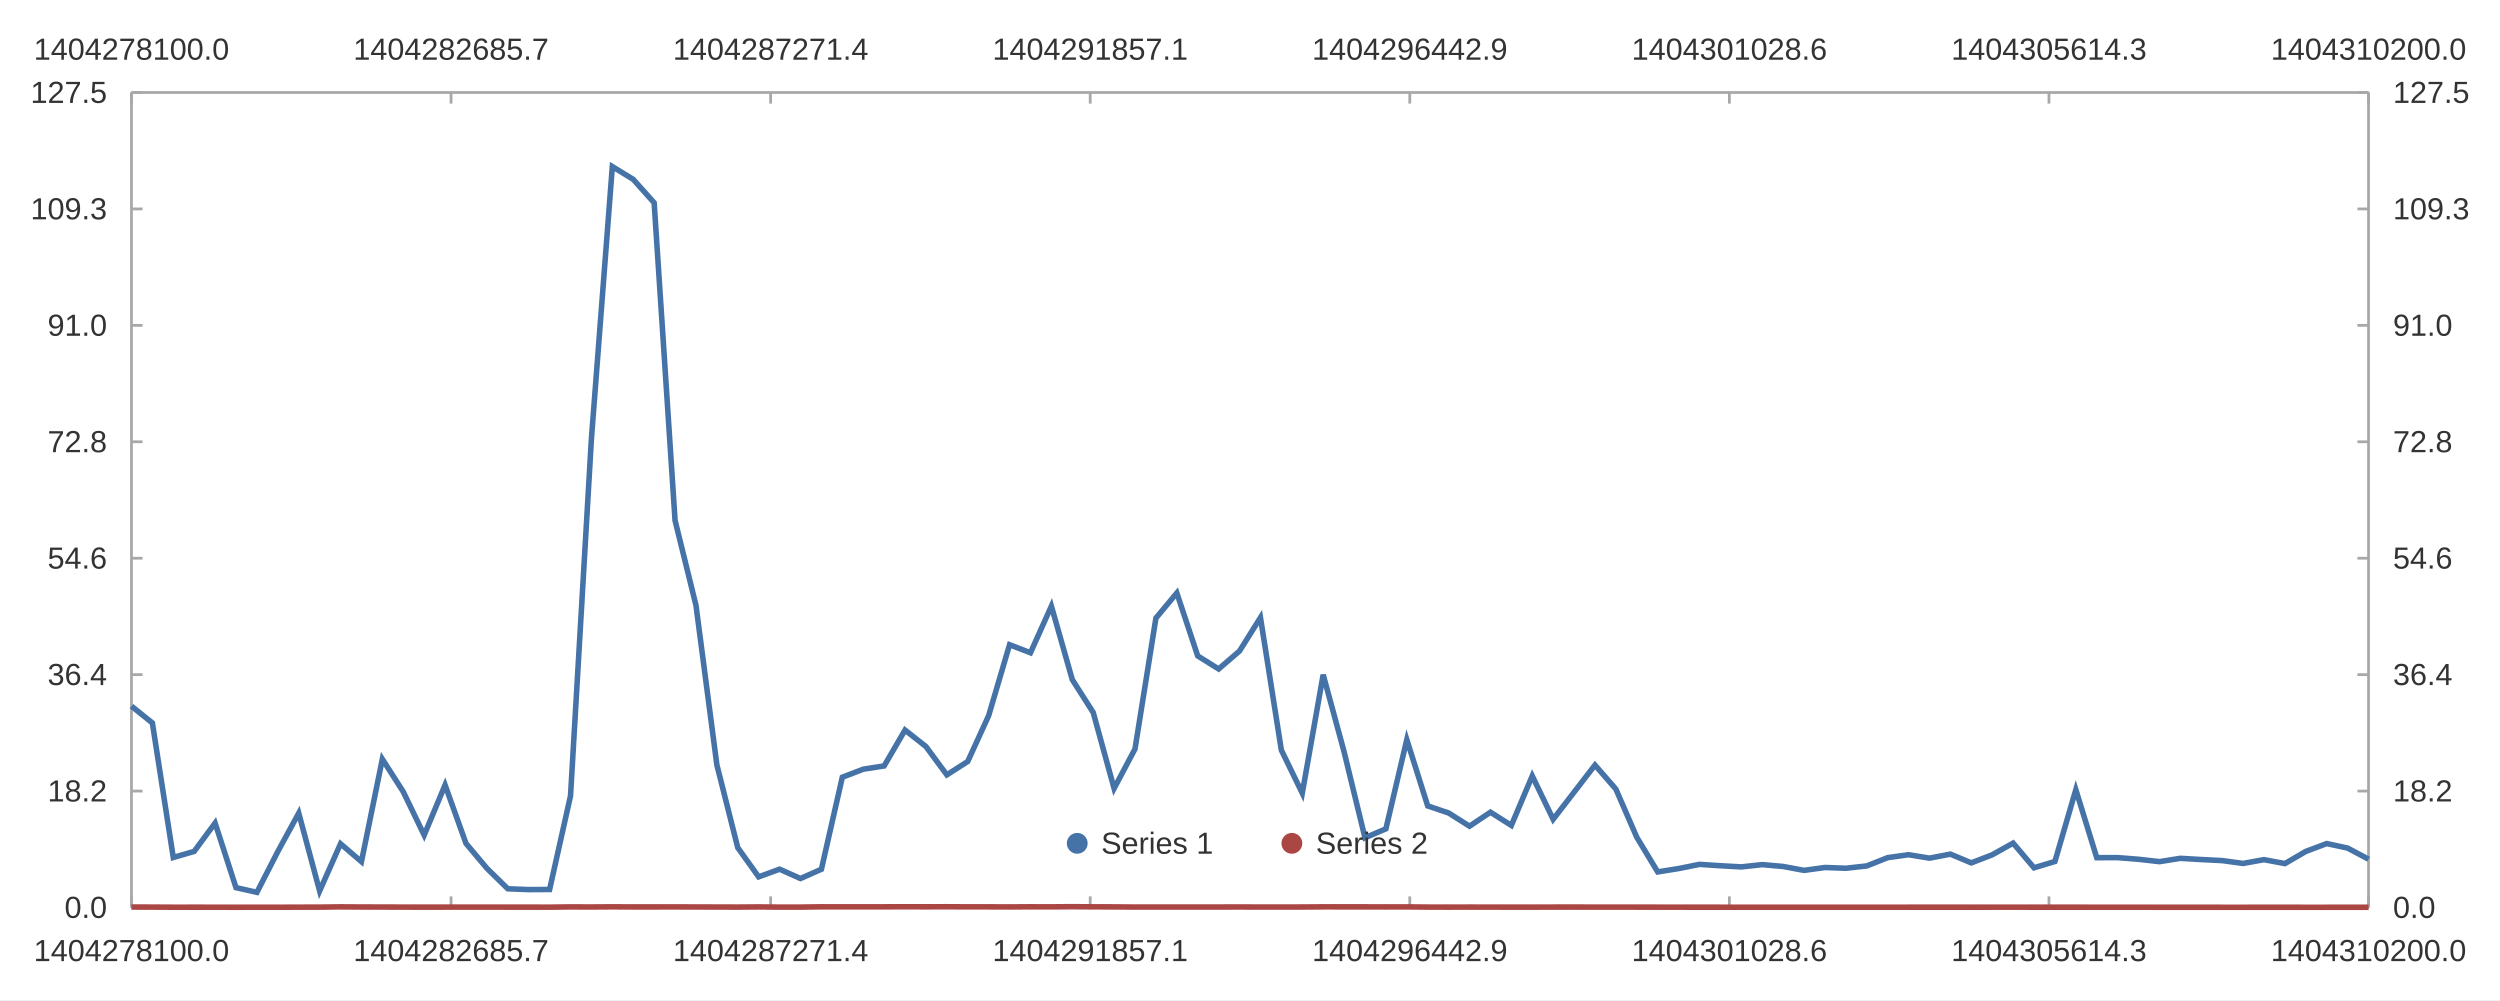
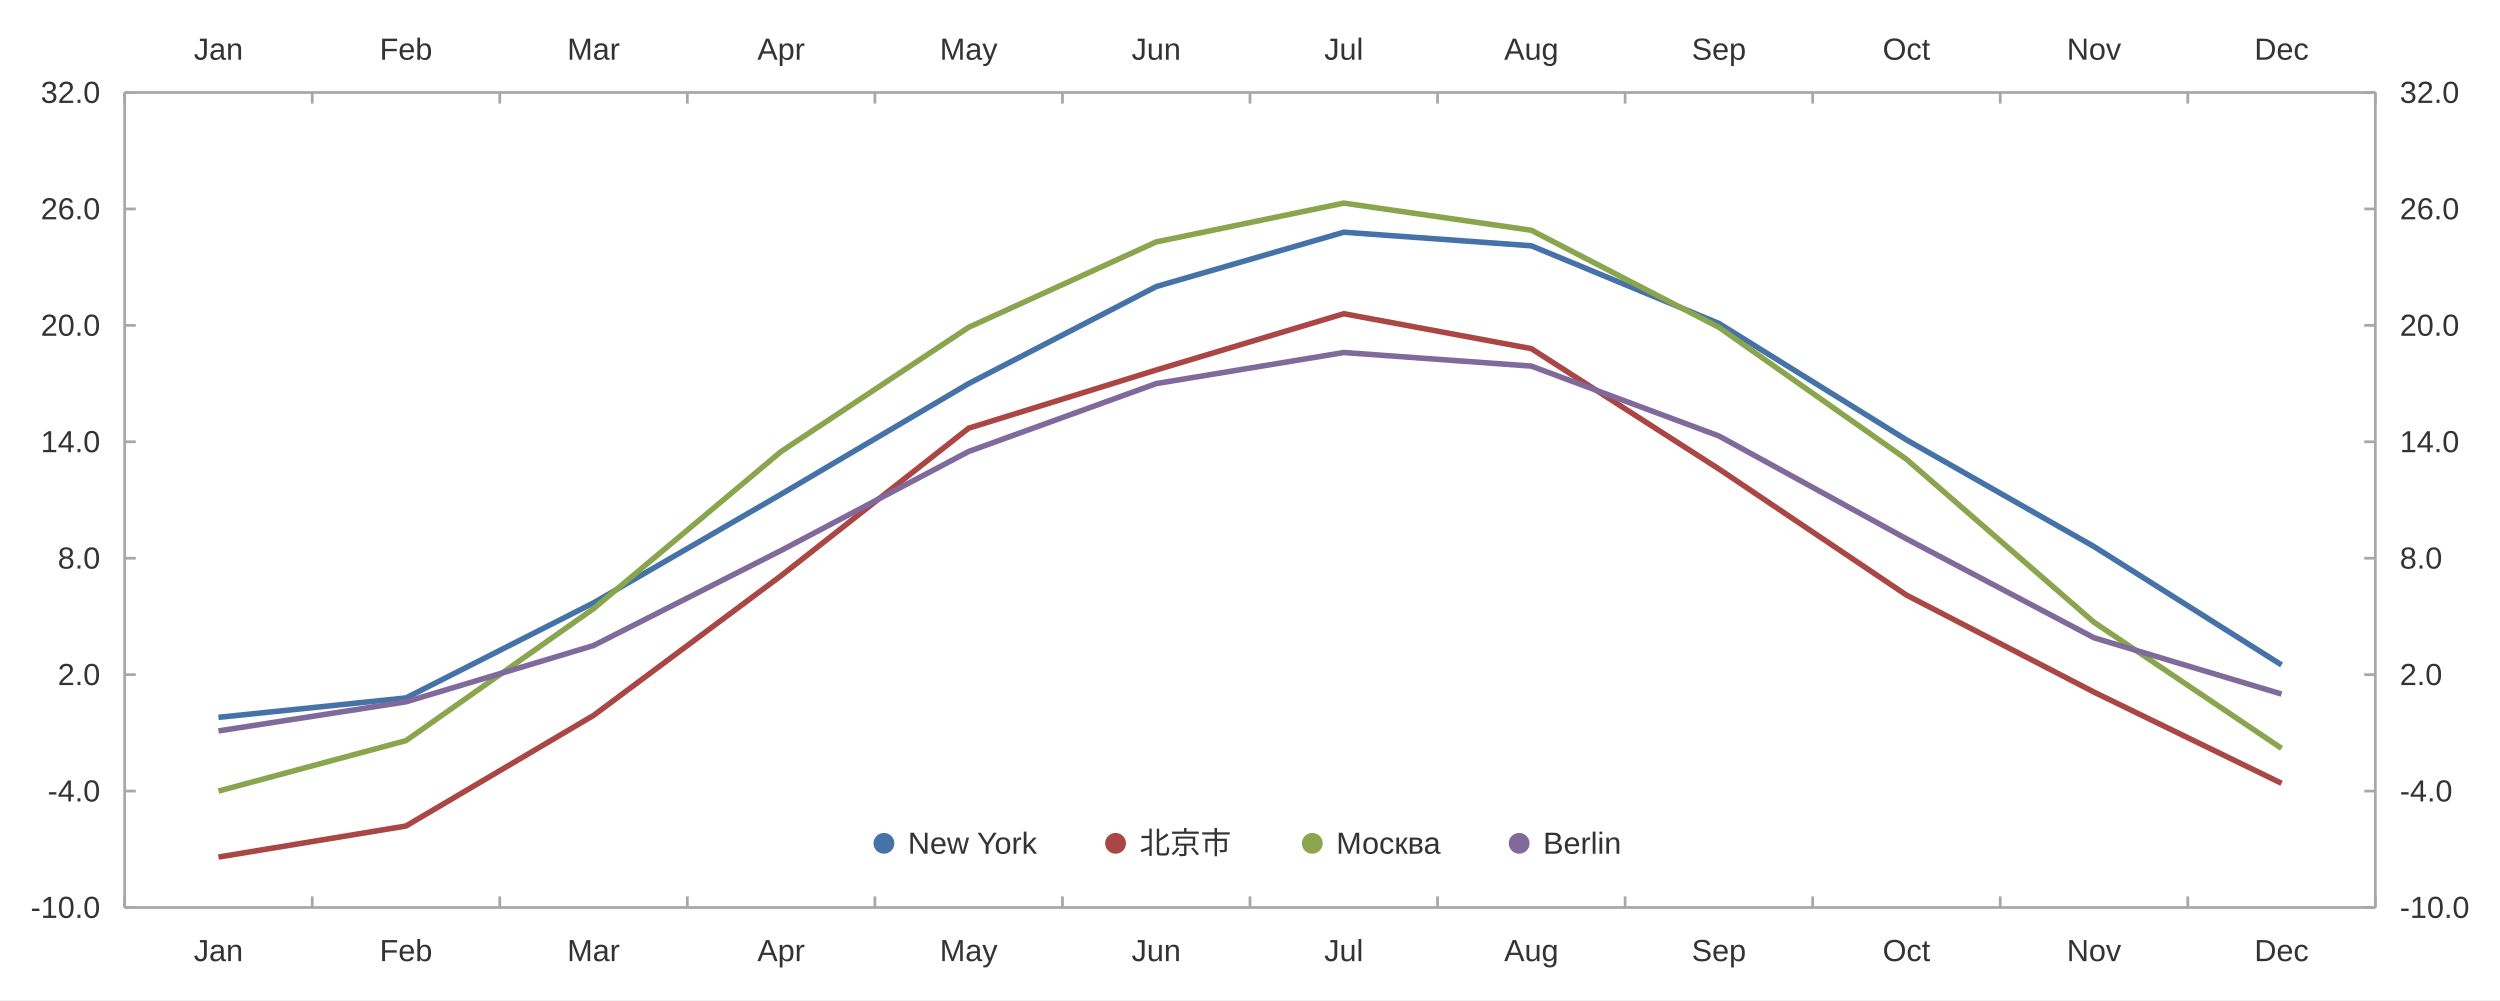
<svg xmlns="http://www.w3.org/2000/svg" width="1200" height="480" viewBox="0 0 1200.0 480.0">
  <rect width="1200" height="480" fill="#ffffff" />
-   <path stroke-width="1.333" stroke="#a8a8a8" fill="none" d="M63.103 44.4 L1136.897 44.4 " />
-   <path stroke-width="1.333" stroke="#a8a8a8" fill="none" d="M63.103 44.4 L63.103 49.733 " />
-   <path stroke-width="1.333" stroke="#a8a8a8" fill="none" d="M216.502 44.4 L216.502 49.733 " />
-   <path stroke-width="1.333" stroke="#a8a8a8" fill="none" d="M369.901 44.4 L369.901 49.733 " />
-   <path stroke-width="1.333" stroke="#a8a8a8" fill="none" d="M523.3 44.4 L523.3 49.733 " />
-   <path stroke-width="1.333" stroke="#a8a8a8" fill="none" d="M676.7 44.4 L676.7 49.733 " />
-   <path stroke-width="1.333" stroke="#a8a8a8" fill="none" d="M830.099 44.4 L830.099 49.733 " />
-   <path stroke-width="1.333" stroke="#a8a8a8" fill="none" d="M983.498 44.4 L983.498 49.733 " />
-   <path stroke-width="1.333" stroke="#a8a8a8" fill="none" d="M1136.897 44.4 L1136.897 49.733 " />
-   <text x="16.205" y="28.667" fill="#333333" font-size="14.667" font-family="Arial,Helvetica,'Helvetica Neue',sans-serif">1404278100.0</text>
-   <text x="169.604" y="28.667" fill="#333333" font-size="14.667" font-family="Arial,Helvetica,'Helvetica Neue',sans-serif">1404282685.7</text>
-   <text x="323.003" y="28.667" fill="#333333" font-size="14.667" font-family="Arial,Helvetica,'Helvetica Neue',sans-serif">1404287271.4</text>
-   <text x="476.402" y="28.667" fill="#333333" font-size="14.667" font-family="Arial,Helvetica,'Helvetica Neue',sans-serif">1404291857.1</text>
-   <text x="629.801" y="28.667" fill="#333333" font-size="14.667" font-family="Arial,Helvetica,'Helvetica Neue',sans-serif">1404296442.9</text>
-   <text x="783.2" y="28.667" fill="#333333" font-size="14.667" font-family="Arial,Helvetica,'Helvetica Neue',sans-serif">1404301028.6</text>
-   <text x="936.599" y="28.667" fill="#333333" font-size="14.667" font-family="Arial,Helvetica,'Helvetica Neue',sans-serif">1404305614.3</text>
-   <text x="1089.998" y="28.667" fill="#333333" font-size="14.667" font-family="Arial,Helvetica,'Helvetica Neue',sans-serif">1404310200.0</text>
-   <path stroke-width="1.333" stroke="#a8a8a8" fill="none" d="M1136.897 44.4 L1136.897 435.6 " />
-   <path stroke-width="1.333" stroke="#a8a8a8" fill="none" d="M1136.897 435.6 L1131.564 435.6 " />
-   <path stroke-width="1.333" stroke="#a8a8a8" fill="none" d="M1136.897 379.714 L1131.564 379.714 " />
-   <path stroke-width="1.333" stroke="#a8a8a8" fill="none" d="M1136.897 323.829 L1131.564 323.829 " />
-   <path stroke-width="1.333" stroke="#a8a8a8" fill="none" d="M1136.897 267.943 L1131.564 267.943 " />
-   <path stroke-width="1.333" stroke="#a8a8a8" fill="none" d="M1136.897 212.057 L1131.564 212.057 " />
-   <path stroke-width="1.333" stroke="#a8a8a8" fill="none" d="M1136.897 156.171 L1131.564 156.171 " />
-   <path stroke-width="1.333" stroke="#a8a8a8" fill="none" d="M1136.897 100.286 L1131.564 100.286 " />
-   <path stroke-width="1.333" stroke="#a8a8a8" fill="none" d="M1136.897 44.4 L1131.564 44.4 " />
-   <text x="1148.63" y="440.6" fill="#333333" font-size="14.667" font-family="Arial,Helvetica,'Helvetica Neue',sans-serif">0.0</text>
-   <text x="1148.63" y="384.714" fill="#333333" font-size="14.667" font-family="Arial,Helvetica,'Helvetica Neue',sans-serif">18.2</text>
-   <text x="1148.63" y="328.829" fill="#333333" font-size="14.667" font-family="Arial,Helvetica,'Helvetica Neue',sans-serif">36.4</text>
-   <text x="1148.63" y="272.943" fill="#333333" font-size="14.667" font-family="Arial,Helvetica,'Helvetica Neue',sans-serif">54.6</text>
-   <text x="1148.63" y="217.057" fill="#333333" font-size="14.667" font-family="Arial,Helvetica,'Helvetica Neue',sans-serif">72.8</text>
-   <text x="1148.63" y="161.171" fill="#333333" font-size="14.667" font-family="Arial,Helvetica,'Helvetica Neue',sans-serif">91.0</text>
-   <text x="1148.63" y="105.286" fill="#333333" font-size="14.667" font-family="Arial,Helvetica,'Helvetica Neue',sans-serif">109.3</text>
-   <text x="1148.63" y="49.4" fill="#333333" font-size="14.667" font-family="Arial,Helvetica,'Helvetica Neue',sans-serif">127.5</text>
-   <path stroke-width="1.333" stroke="#a8a8a8" fill="none" d="M63.103 435.6 L1136.897 435.6 " />
-   <path stroke-width="1.333" stroke="#a8a8a8" fill="none" d="M63.103 435.6 L63.103 430.267 " />
-   <path stroke-width="1.333" stroke="#a8a8a8" fill="none" d="M216.502 435.6 L216.502 430.267 " />
-   <path stroke-width="1.333" stroke="#a8a8a8" fill="none" d="M369.901 435.6 L369.901 430.267 " />
-   <path stroke-width="1.333" stroke="#a8a8a8" fill="none" d="M523.3 435.6 L523.3 430.267 " />
-   <path stroke-width="1.333" stroke="#a8a8a8" fill="none" d="M676.7 435.6 L676.7 430.267 " />
-   <path stroke-width="1.333" stroke="#a8a8a8" fill="none" d="M830.099 435.6 L830.099 430.267 " />
-   <path stroke-width="1.333" stroke="#a8a8a8" fill="none" d="M983.498 435.6 L983.498 430.267 " />
-   <path stroke-width="1.333" stroke="#a8a8a8" fill="none" d="M1136.897 435.6 L1136.897 430.267 " />
-   <text x="16.205" y="461.333" fill="#333333" font-size="14.667" font-family="Arial,Helvetica,'Helvetica Neue',sans-serif">1404278100.0</text>
-   <text x="169.604" y="461.333" fill="#333333" font-size="14.667" font-family="Arial,Helvetica,'Helvetica Neue',sans-serif">1404282685.7</text>
-   <text x="323.003" y="461.333" fill="#333333" font-size="14.667" font-family="Arial,Helvetica,'Helvetica Neue',sans-serif">1404287271.4</text>
-   <text x="476.402" y="461.333" fill="#333333" font-size="14.667" font-family="Arial,Helvetica,'Helvetica Neue',sans-serif">1404291857.1</text>
-   <text x="629.801" y="461.333" fill="#333333" font-size="14.667" font-family="Arial,Helvetica,'Helvetica Neue',sans-serif">1404296442.9</text>
-   <text x="783.2" y="461.333" fill="#333333" font-size="14.667" font-family="Arial,Helvetica,'Helvetica Neue',sans-serif">1404301028.6</text>
-   <text x="936.599" y="461.333" fill="#333333" font-size="14.667" font-family="Arial,Helvetica,'Helvetica Neue',sans-serif">1404305614.3</text>
-   <text x="1089.998" y="461.333" fill="#333333" font-size="14.667" font-family="Arial,Helvetica,'Helvetica Neue',sans-serif">1404310200.0</text>
-   <path stroke-width="1.333" stroke="#a8a8a8" fill="none" d="M63.103 44.4 L63.103 435.6 " />
-   <path stroke-width="1.333" stroke="#a8a8a8" fill="none" d="M63.103 435.6 L68.436 435.6 " />
-   <path stroke-width="1.333" stroke="#a8a8a8" fill="none" d="M63.103 379.714 L68.436 379.714 " />
-   <path stroke-width="1.333" stroke="#a8a8a8" fill="none" d="M63.103 323.829 L68.436 323.829 " />
-   <path stroke-width="1.333" stroke="#a8a8a8" fill="none" d="M63.103 267.943 L68.436 267.943 " />
-   <path stroke-width="1.333" stroke="#a8a8a8" fill="none" d="M63.103 212.057 L68.436 212.057 " />
-   <path stroke-width="1.333" stroke="#a8a8a8" fill="none" d="M63.103 156.171 L68.436 156.171 " />
-   <path stroke-width="1.333" stroke="#a8a8a8" fill="none" d="M63.103 100.286 L68.436 100.286 " />
-   <path stroke-width="1.333" stroke="#a8a8a8" fill="none" d="M63.103 44.4 L68.436 44.4 " />
-   <text x="30.979" y="440.6" fill="#333333" font-size="14.667" font-family="Arial,Helvetica,'Helvetica Neue',sans-serif">0.0</text>
-   <text x="22.823" y="384.714" fill="#333333" font-size="14.667" font-family="Arial,Helvetica,'Helvetica Neue',sans-serif">18.2</text>
-   <text x="22.823" y="328.829" fill="#333333" font-size="14.667" font-family="Arial,Helvetica,'Helvetica Neue',sans-serif">36.4</text>
-   <text x="22.823" y="272.943" fill="#333333" font-size="14.667" font-family="Arial,Helvetica,'Helvetica Neue',sans-serif">54.6</text>
-   <text x="22.823" y="217.057" fill="#333333" font-size="14.667" font-family="Arial,Helvetica,'Helvetica Neue',sans-serif">72.8</text>
-   <text x="22.823" y="161.171" fill="#333333" font-size="14.667" font-family="Arial,Helvetica,'Helvetica Neue',sans-serif">91.0</text>
-   <text x="14.667" y="105.286" fill="#333333" font-size="14.667" font-family="Arial,Helvetica,'Helvetica Neue',sans-serif">109.3</text>
-   <text x="14.667" y="49.4" fill="#333333" font-size="14.667" font-family="Arial,Helvetica,'Helvetica Neue',sans-serif">127.5</text>
-   <path stroke-width="2.667" stroke="#4572a7" fill="none" d="M63.103 338.954 L73.139 347.004 L83.174 411.59 L93.209 408.667 L103.245 395.059 L113.28 426.068 L123.316 428.325 L133.351 408.727 L143.387 390.313 L153.422 427.645 L163.458 405.009 L173.493 413.593 L183.529 364.373 L193.564 380.061 L203.6 400.871 L213.635 376.799 L223.67 404.841 L233.706 416.786 L243.741 426.615 L253.777 427.006 L263.812 426.957 L273.848 382.02 L283.883 210.56 L293.919 79.954 L303.954 86.107 L313.99 97.321 L324.025 249.797 L334.06 290.511 L344.096 367.147 L354.131 406.89 L364.167 420.891 L374.202 417.213 L384.238 421.688 L394.273 417.24 L404.309 373.08 L414.344 369.216 L424.38 367.65 L434.415 350.427 L444.45 358.344 L454.486 371.929 L464.521 365.491 L474.557 343.497 L484.592 309.47 L494.628 313.324 L504.663 290.949 L514.699 326.241 L524.734 341.985 L534.77 378.434 L544.805 359.48 L554.84 296.687 L564.876 284.629 L574.911 314.854 L584.947 321.117 L594.982 312.474 L605.018 296.442 L615.053 360.066 L625.089 380.723 L635.124 323.867 L645.16 360.861 L655.195 402.142 L665.23 397.831 L675.266 355.049 L685.301 386.84 L695.337 390.232 L705.372 396.577 L715.408 389.857 L725.443 396.208 L735.479 372.437 L745.514 393.26 L755.55 380.26 L765.585 367.231 L775.62 378.769 L785.656 401.885 L795.691 418.514 L805.727 416.915 L815.762 414.896 L825.798 415.56 L835.833 416.108 L845.869 415.019 L855.904 415.906 L865.94 417.779 L875.975 416.399 L886.01 416.76 L896.046 415.642 L906.081 411.672 L916.117 410.268 L926.152 411.913 L936.188 409.984 L946.223 414.184 L956.259 410.304 L966.294 404.7 L976.33 416.539 L986.365 413.505 L996.4 379.08 L1006.436 411.686 L1016.471 411.656 L1026.507 412.455 L1036.542 413.589 L1046.578 411.993 L1056.613 412.578 L1066.649 413.085 L1076.684 414.452 L1086.72 412.631 L1096.755 414.517 L1106.791 408.681 L1116.826 404.911 L1126.861 407.08 L1136.897 412.41 " />
-   <path stroke-width="2.667" stroke="#aa4643" fill="none" d="M63.103 435.381 L73.139 435.403 L83.174 435.465 L93.209 435.459 L103.245 435.464 L113.28 435.491 L123.316 435.466 L133.351 435.482 L143.387 435.431 L153.422 435.422 L163.458 435.289 L173.493 435.356 L183.529 435.374 L193.564 435.414 L203.6 435.427 L213.635 435.419 L223.67 435.41 L233.706 435.408 L243.741 435.422 L253.777 435.42 L263.812 435.436 L273.848 435.313 L283.883 435.347 L293.919 435.278 L303.954 435.328 L313.99 435.326 L324.025 435.315 L334.06 435.343 L344.096 435.373 L354.131 435.401 L364.167 435.318 L374.202 435.419 L384.238 435.405 L394.273 435.269 L404.309 435.279 L414.344 435.274 L424.38 435.271 L434.415 435.243 L444.45 435.264 L454.486 435.234 L464.521 435.287 L474.557 435.289 L484.592 435.324 L494.628 435.266 L504.663 435.283 L514.699 435.209 L524.734 435.281 L534.77 435.303 L544.805 435.384 L554.84 435.372 L564.876 435.372 L574.911 435.369 L584.947 435.372 L594.982 435.347 L605.018 435.381 L615.053 435.377 L625.089 435.362 L635.124 435.286 L645.16 435.294 L655.195 435.299 L665.23 435.325 L675.266 435.303 L685.301 435.397 L695.337 435.422 L705.372 435.394 L715.408 435.413 L725.443 435.425 L735.479 435.43 L745.514 435.397 L755.55 435.387 L765.585 435.406 L775.62 435.406 L785.656 435.42 L795.691 435.43 L805.727 435.449 L815.762 435.455 L825.798 435.461 L835.833 435.473 L845.869 435.473 L855.904 435.48 L865.94 435.464 L875.975 435.476 L886.01 435.469 L896.046 435.476 L906.081 435.476 L916.117 435.46 L926.152 435.46 L936.188 435.451 L946.223 435.461 L956.259 435.45 L966.294 435.447 L976.33 435.453 L986.365 435.459 L996.4 435.454 L1006.436 435.467 L1016.471 435.475 L1026.507 435.478 L1036.542 435.485 L1046.578 435.491 L1056.613 435.489 L1066.649 435.494 L1076.684 435.495 L1086.72 435.486 L1096.755 435.483 L1106.791 435.495 L1116.826 435.493 L1126.861 435.487 L1136.897 435.494 " />
-   <path fill="#4572a7" d="M522.072 404.8 M512.072 404.8 a5.0 5.0 0 1 0 10.0 0 a5.0 5.0 0 1 0 -10.0 0 " />
-   <text x="528.572" y="409.8" fill="#333333" font-size="14.667" font-family="Arial,Helvetica,'Helvetica Neue',sans-serif">Series 1</text>
-   <path fill="#aa4643" d="M625.1 404.8 M615.1 404.8 a5.0 5.0 0 1 0 10.0 0 a5.0 5.0 0 1 0 -10.0 0 " />
-   <text x="631.6" y="409.8" fill="#333333" font-size="14.667" font-family="Arial,Helvetica,'Helvetica Neue',sans-serif">Series 2</text>
+   <path stroke-width="1.333" stroke="#a8a8a8" fill="none" d="M59.837 44.4 L1140.162 44.4 " />
+   <path stroke-width="1.333" stroke="#a8a8a8" fill="none" d="M59.837 44.4 L59.837 49.733 " />
+   <path stroke-width="1.333" stroke="#a8a8a8" fill="none" d="M149.865 44.4 L149.865 49.733 " />
+   <path stroke-width="1.333" stroke="#a8a8a8" fill="none" d="M239.892 44.4 L239.892 49.733 " />
+   <path stroke-width="1.333" stroke="#a8a8a8" fill="none" d="M329.919 44.4 L329.919 49.733 " />
+   <path stroke-width="1.333" stroke="#a8a8a8" fill="none" d="M419.946 44.4 L419.946 49.733 " />
+   <path stroke-width="1.333" stroke="#a8a8a8" fill="none" d="M509.973 44.4 L509.973 49.733 " />
+   <path stroke-width="1.333" stroke="#a8a8a8" fill="none" d="M600.0 44.4 L600.0 49.733 " />
+   <path stroke-width="1.333" stroke="#a8a8a8" fill="none" d="M690.027 44.4 L690.027 49.733 " />
+   <path stroke-width="1.333" stroke="#a8a8a8" fill="none" d="M780.054 44.4 L780.054 49.733 " />
+   <path stroke-width="1.333" stroke="#a8a8a8" fill="none" d="M870.081 44.4 L870.081 49.733 " />
+   <path stroke-width="1.333" stroke="#a8a8a8" fill="none" d="M960.108 44.4 L960.108 49.733 " />
+   <path stroke-width="1.333" stroke="#a8a8a8" fill="none" d="M1050.135 44.4 L1050.135 49.733 " />
+   <path stroke-width="1.333" stroke="#a8a8a8" fill="none" d="M1140.162 44.4 L1140.162 49.733 " />
+   <text x="93.023" y="28.667" fill="#333333" font-size="14.667" font-family="Arial,Helvetica,'Helvetica Neue',sans-serif">Jan</text>
+   <text x="182.238" y="28.667" fill="#333333" font-size="14.667" font-family="Arial,Helvetica,'Helvetica Neue',sans-serif">Feb</text>
+   <text x="272.272" y="28.667" fill="#333333" font-size="14.667" font-family="Arial,Helvetica,'Helvetica Neue',sans-serif">Mar</text>
+   <text x="363.518" y="28.667" fill="#333333" font-size="14.667" font-family="Arial,Helvetica,'Helvetica Neue',sans-serif">Apr</text>
+   <text x="451.1" y="28.667" fill="#333333" font-size="14.667" font-family="Arial,Helvetica,'Helvetica Neue',sans-serif">May</text>
+   <text x="543.158" y="28.667" fill="#333333" font-size="14.667" font-family="Arial,Helvetica,'Helvetica Neue',sans-serif">Jun</text>
+   <text x="635.631" y="28.667" fill="#333333" font-size="14.667" font-family="Arial,Helvetica,'Helvetica Neue',sans-serif">Jul</text>
+   <text x="721.994" y="28.667" fill="#333333" font-size="14.667" font-family="Arial,Helvetica,'Helvetica Neue',sans-serif">Aug</text>
+   <text x="812.021" y="28.667" fill="#333333" font-size="14.667" font-family="Arial,Helvetica,'Helvetica Neue',sans-serif">Sep</text>
+   <text x="903.681" y="28.667" fill="#333333" font-size="14.667" font-family="Arial,Helvetica,'Helvetica Neue',sans-serif">Oct</text>
+   <text x="992.075" y="28.667" fill="#333333" font-size="14.667" font-family="Arial,Helvetica,'Helvetica Neue',sans-serif">Nov</text>
+   <text x="1082.102" y="28.667" fill="#333333" font-size="14.667" font-family="Arial,Helvetica,'Helvetica Neue',sans-serif">Dec</text>
+   <path stroke-width="1.333" stroke="#a8a8a8" fill="none" d="M1140.162 44.4 L1140.162 435.6 " />
+   <path stroke-width="1.333" stroke="#a8a8a8" fill="none" d="M1140.162 435.6 L1134.829 435.6 " />
+   <path stroke-width="1.333" stroke="#a8a8a8" fill="none" d="M1140.162 379.714 L1134.829 379.714 " />
+   <path stroke-width="1.333" stroke="#a8a8a8" fill="none" d="M1140.162 323.829 L1134.829 323.829 " />
+   <path stroke-width="1.333" stroke="#a8a8a8" fill="none" d="M1140.162 267.943 L1134.829 267.943 " />
+   <path stroke-width="1.333" stroke="#a8a8a8" fill="none" d="M1140.162 212.057 L1134.829 212.057 " />
+   <path stroke-width="1.333" stroke="#a8a8a8" fill="none" d="M1140.162 156.171 L1134.829 156.171 " />
+   <path stroke-width="1.333" stroke="#a8a8a8" fill="none" d="M1140.162 100.286 L1134.829 100.286 " />
+   <path stroke-width="1.333" stroke="#a8a8a8" fill="none" d="M1140.162 44.4 L1134.829 44.4 " />
+   <text x="1151.896" y="440.6" fill="#333333" font-size="14.667" font-family="Arial,Helvetica,'Helvetica Neue',sans-serif">-10.0</text>
+   <text x="1151.896" y="384.714" fill="#333333" font-size="14.667" font-family="Arial,Helvetica,'Helvetica Neue',sans-serif">-4.0</text>
+   <text x="1151.896" y="328.829" fill="#333333" font-size="14.667" font-family="Arial,Helvetica,'Helvetica Neue',sans-serif">2.0</text>
+   <text x="1151.896" y="272.943" fill="#333333" font-size="14.667" font-family="Arial,Helvetica,'Helvetica Neue',sans-serif">8.0</text>
+   <text x="1151.896" y="217.057" fill="#333333" font-size="14.667" font-family="Arial,Helvetica,'Helvetica Neue',sans-serif">14.0</text>
+   <text x="1151.896" y="161.171" fill="#333333" font-size="14.667" font-family="Arial,Helvetica,'Helvetica Neue',sans-serif">20.0</text>
+   <text x="1151.896" y="105.286" fill="#333333" font-size="14.667" font-family="Arial,Helvetica,'Helvetica Neue',sans-serif">26.0</text>
+   <text x="1151.896" y="49.4" fill="#333333" font-size="14.667" font-family="Arial,Helvetica,'Helvetica Neue',sans-serif">32.0</text>
+   <path stroke-width="1.333" stroke="#a8a8a8" fill="none" d="M59.837 435.6 L1140.162 435.6 " />
+   <path stroke-width="1.333" stroke="#a8a8a8" fill="none" d="M59.837 435.6 L59.837 430.267 " />
+   <path stroke-width="1.333" stroke="#a8a8a8" fill="none" d="M149.865 435.6 L149.865 430.267 " />
+   <path stroke-width="1.333" stroke="#a8a8a8" fill="none" d="M239.892 435.6 L239.892 430.267 " />
+   <path stroke-width="1.333" stroke="#a8a8a8" fill="none" d="M329.919 435.6 L329.919 430.267 " />
+   <path stroke-width="1.333" stroke="#a8a8a8" fill="none" d="M419.946 435.6 L419.946 430.267 " />
+   <path stroke-width="1.333" stroke="#a8a8a8" fill="none" d="M509.973 435.6 L509.973 430.267 " />
+   <path stroke-width="1.333" stroke="#a8a8a8" fill="none" d="M600.0 435.6 L600.0 430.267 " />
+   <path stroke-width="1.333" stroke="#a8a8a8" fill="none" d="M690.027 435.6 L690.027 430.267 " />
+   <path stroke-width="1.333" stroke="#a8a8a8" fill="none" d="M780.054 435.6 L780.054 430.267 " />
+   <path stroke-width="1.333" stroke="#a8a8a8" fill="none" d="M870.081 435.6 L870.081 430.267 " />
+   <path stroke-width="1.333" stroke="#a8a8a8" fill="none" d="M960.108 435.6 L960.108 430.267 " />
+   <path stroke-width="1.333" stroke="#a8a8a8" fill="none" d="M1050.135 435.6 L1050.135 430.267 " />
+   <path stroke-width="1.333" stroke="#a8a8a8" fill="none" d="M1140.162 435.6 L1140.162 430.267 " />
+   <text x="93.023" y="461.333" fill="#333333" font-size="14.667" font-family="Arial,Helvetica,'Helvetica Neue',sans-serif">Jan</text>
+   <text x="182.238" y="461.333" fill="#333333" font-size="14.667" font-family="Arial,Helvetica,'Helvetica Neue',sans-serif">Feb</text>
+   <text x="272.272" y="461.333" fill="#333333" font-size="14.667" font-family="Arial,Helvetica,'Helvetica Neue',sans-serif">Mar</text>
+   <text x="363.518" y="461.333" fill="#333333" font-size="14.667" font-family="Arial,Helvetica,'Helvetica Neue',sans-serif">Apr</text>
+   <text x="451.1" y="461.333" fill="#333333" font-size="14.667" font-family="Arial,Helvetica,'Helvetica Neue',sans-serif">May</text>
+   <text x="543.158" y="461.333" fill="#333333" font-size="14.667" font-family="Arial,Helvetica,'Helvetica Neue',sans-serif">Jun</text>
+   <text x="635.631" y="461.333" fill="#333333" font-size="14.667" font-family="Arial,Helvetica,'Helvetica Neue',sans-serif">Jul</text>
+   <text x="721.994" y="461.333" fill="#333333" font-size="14.667" font-family="Arial,Helvetica,'Helvetica Neue',sans-serif">Aug</text>
+   <text x="812.021" y="461.333" fill="#333333" font-size="14.667" font-family="Arial,Helvetica,'Helvetica Neue',sans-serif">Sep</text>
+   <text x="903.681" y="461.333" fill="#333333" font-size="14.667" font-family="Arial,Helvetica,'Helvetica Neue',sans-serif">Oct</text>
+   <text x="992.075" y="461.333" fill="#333333" font-size="14.667" font-family="Arial,Helvetica,'Helvetica Neue',sans-serif">Nov</text>
+   <text x="1082.102" y="461.333" fill="#333333" font-size="14.667" font-family="Arial,Helvetica,'Helvetica Neue',sans-serif">Dec</text>
+   <path stroke-width="1.333" stroke="#a8a8a8" fill="none" d="M59.837 44.4 L59.837 435.6 " />
+   <path stroke-width="1.333" stroke="#a8a8a8" fill="none" d="M59.837 435.6 L65.171 435.6 " />
+   <path stroke-width="1.333" stroke="#a8a8a8" fill="none" d="M59.837 379.714 L65.171 379.714 " />
+   <path stroke-width="1.333" stroke="#a8a8a8" fill="none" d="M59.837 323.829 L65.171 323.829 " />
+   <path stroke-width="1.333" stroke="#a8a8a8" fill="none" d="M59.837 267.943 L65.171 267.943 " />
+   <path stroke-width="1.333" stroke="#a8a8a8" fill="none" d="M59.837 212.057 L65.171 212.057 " />
+   <path stroke-width="1.333" stroke="#a8a8a8" fill="none" d="M59.837 156.171 L65.171 156.171 " />
+   <path stroke-width="1.333" stroke="#a8a8a8" fill="none" d="M59.837 100.286 L65.171 100.286 " />
+   <path stroke-width="1.333" stroke="#a8a8a8" fill="none" d="M59.837 44.4 L65.171 44.4 " />
+   <text x="14.667" y="440.6" fill="#333333" font-size="14.667" font-family="Arial,Helvetica,'Helvetica Neue',sans-serif">-10.0</text>
+   <text x="22.823" y="384.714" fill="#333333" font-size="14.667" font-family="Arial,Helvetica,'Helvetica Neue',sans-serif">-4.0</text>
+   <text x="27.714" y="328.829" fill="#333333" font-size="14.667" font-family="Arial,Helvetica,'Helvetica Neue',sans-serif">2.0</text>
+   <text x="27.714" y="272.943" fill="#333333" font-size="14.667" font-family="Arial,Helvetica,'Helvetica Neue',sans-serif">8.0</text>
+   <text x="19.557" y="217.057" fill="#333333" font-size="14.667" font-family="Arial,Helvetica,'Helvetica Neue',sans-serif">14.0</text>
+   <text x="19.557" y="161.171" fill="#333333" font-size="14.667" font-family="Arial,Helvetica,'Helvetica Neue',sans-serif">20.0</text>
+   <text x="19.557" y="105.286" fill="#333333" font-size="14.667" font-family="Arial,Helvetica,'Helvetica Neue',sans-serif">26.0</text>
+   <text x="19.557" y="49.4" fill="#333333" font-size="14.667" font-family="Arial,Helvetica,'Helvetica Neue',sans-serif">32.0</text>
+   <path stroke-width="2.667" stroke="#4572a7" fill="none" d="M104.851 344.32 L194.878 335.006 L284.905 289.366 L374.932 237.206 L464.959 184.114 L554.986 137.543 L645.014 111.463 L735.041 117.983 L825.068 155.24 L915.095 211.126 L1005.122 262.354 L1095.149 319.171 " />
+   <path stroke-width="2.667" stroke="#aa4643" fill="none" d="M104.851 411.383 L194.878 396.48 L284.905 343.389 L374.932 276.326 L464.959 205.537 L554.986 177.594 L645.014 150.583 L735.041 167.349 L825.068 225.097 L915.095 285.64 L1005.122 332.211 L1095.149 375.989 " />
+   <path stroke-width="2.667" stroke="#89a54e" fill="none" d="M104.851 379.714 L194.878 355.497 L284.905 292.16 L374.932 216.714 L464.959 157.103 L554.986 116.12 L645.014 97.491 L735.041 110.531 L825.068 157.103 L915.095 220.44 L1005.122 298.68 L1095.149 359.223 " />
+   <path stroke-width="2.667" stroke="#80699b" fill="none" d="M104.851 350.84 L194.878 336.869 L284.905 309.857 L374.932 264.217 L464.959 216.714 L554.986 184.114 L645.014 169.211 L735.041 175.731 L825.068 209.263 L915.095 258.629 L1005.122 306.131 L1095.149 333.143 " />
+   <path fill="#4572a7" d="M429.286 404.8 M419.286 404.8 a5.0 5.0 0 1 0 10.0 0 a5.0 5.0 0 1 0 -10.0 0 " />
+   <text x="435.786" y="409.8" fill="#333333" font-size="14.667" font-family="Arial,Helvetica,'Helvetica Neue',sans-serif">New York</text>
+   <path fill="#aa4643" d="M540.47 404.8 M530.47 404.8 a5.0 5.0 0 1 0 10.0 0 a5.0 5.0 0 1 0 -10.0 0 " />
+   <text x="546.97" y="409.8" fill="#333333" font-size="14.667" font-family="Arial,Helvetica,'Helvetica Neue',sans-serif">北京市   </text>
+   <path fill="#89a54e" d="M634.905 404.8 M624.905 404.8 a5.0 5.0 0 1 0 10.0 0 a5.0 5.0 0 1 0 -10.0 0 " />
+   <text x="641.405" y="409.8" fill="#333333" font-size="14.667" font-family="Arial,Helvetica,'Helvetica Neue',sans-serif">Москва</text>
+   <path fill="#80699b" d="M734.198 404.8 M724.198 404.8 a5.0 5.0 0 1 0 10.0 0 a5.0 5.0 0 1 0 -10.0 0 " />
+   <text x="740.698" y="409.8" fill="#333333" font-size="14.667" font-family="Arial,Helvetica,'Helvetica Neue',sans-serif">Berlin</text>
</svg>
